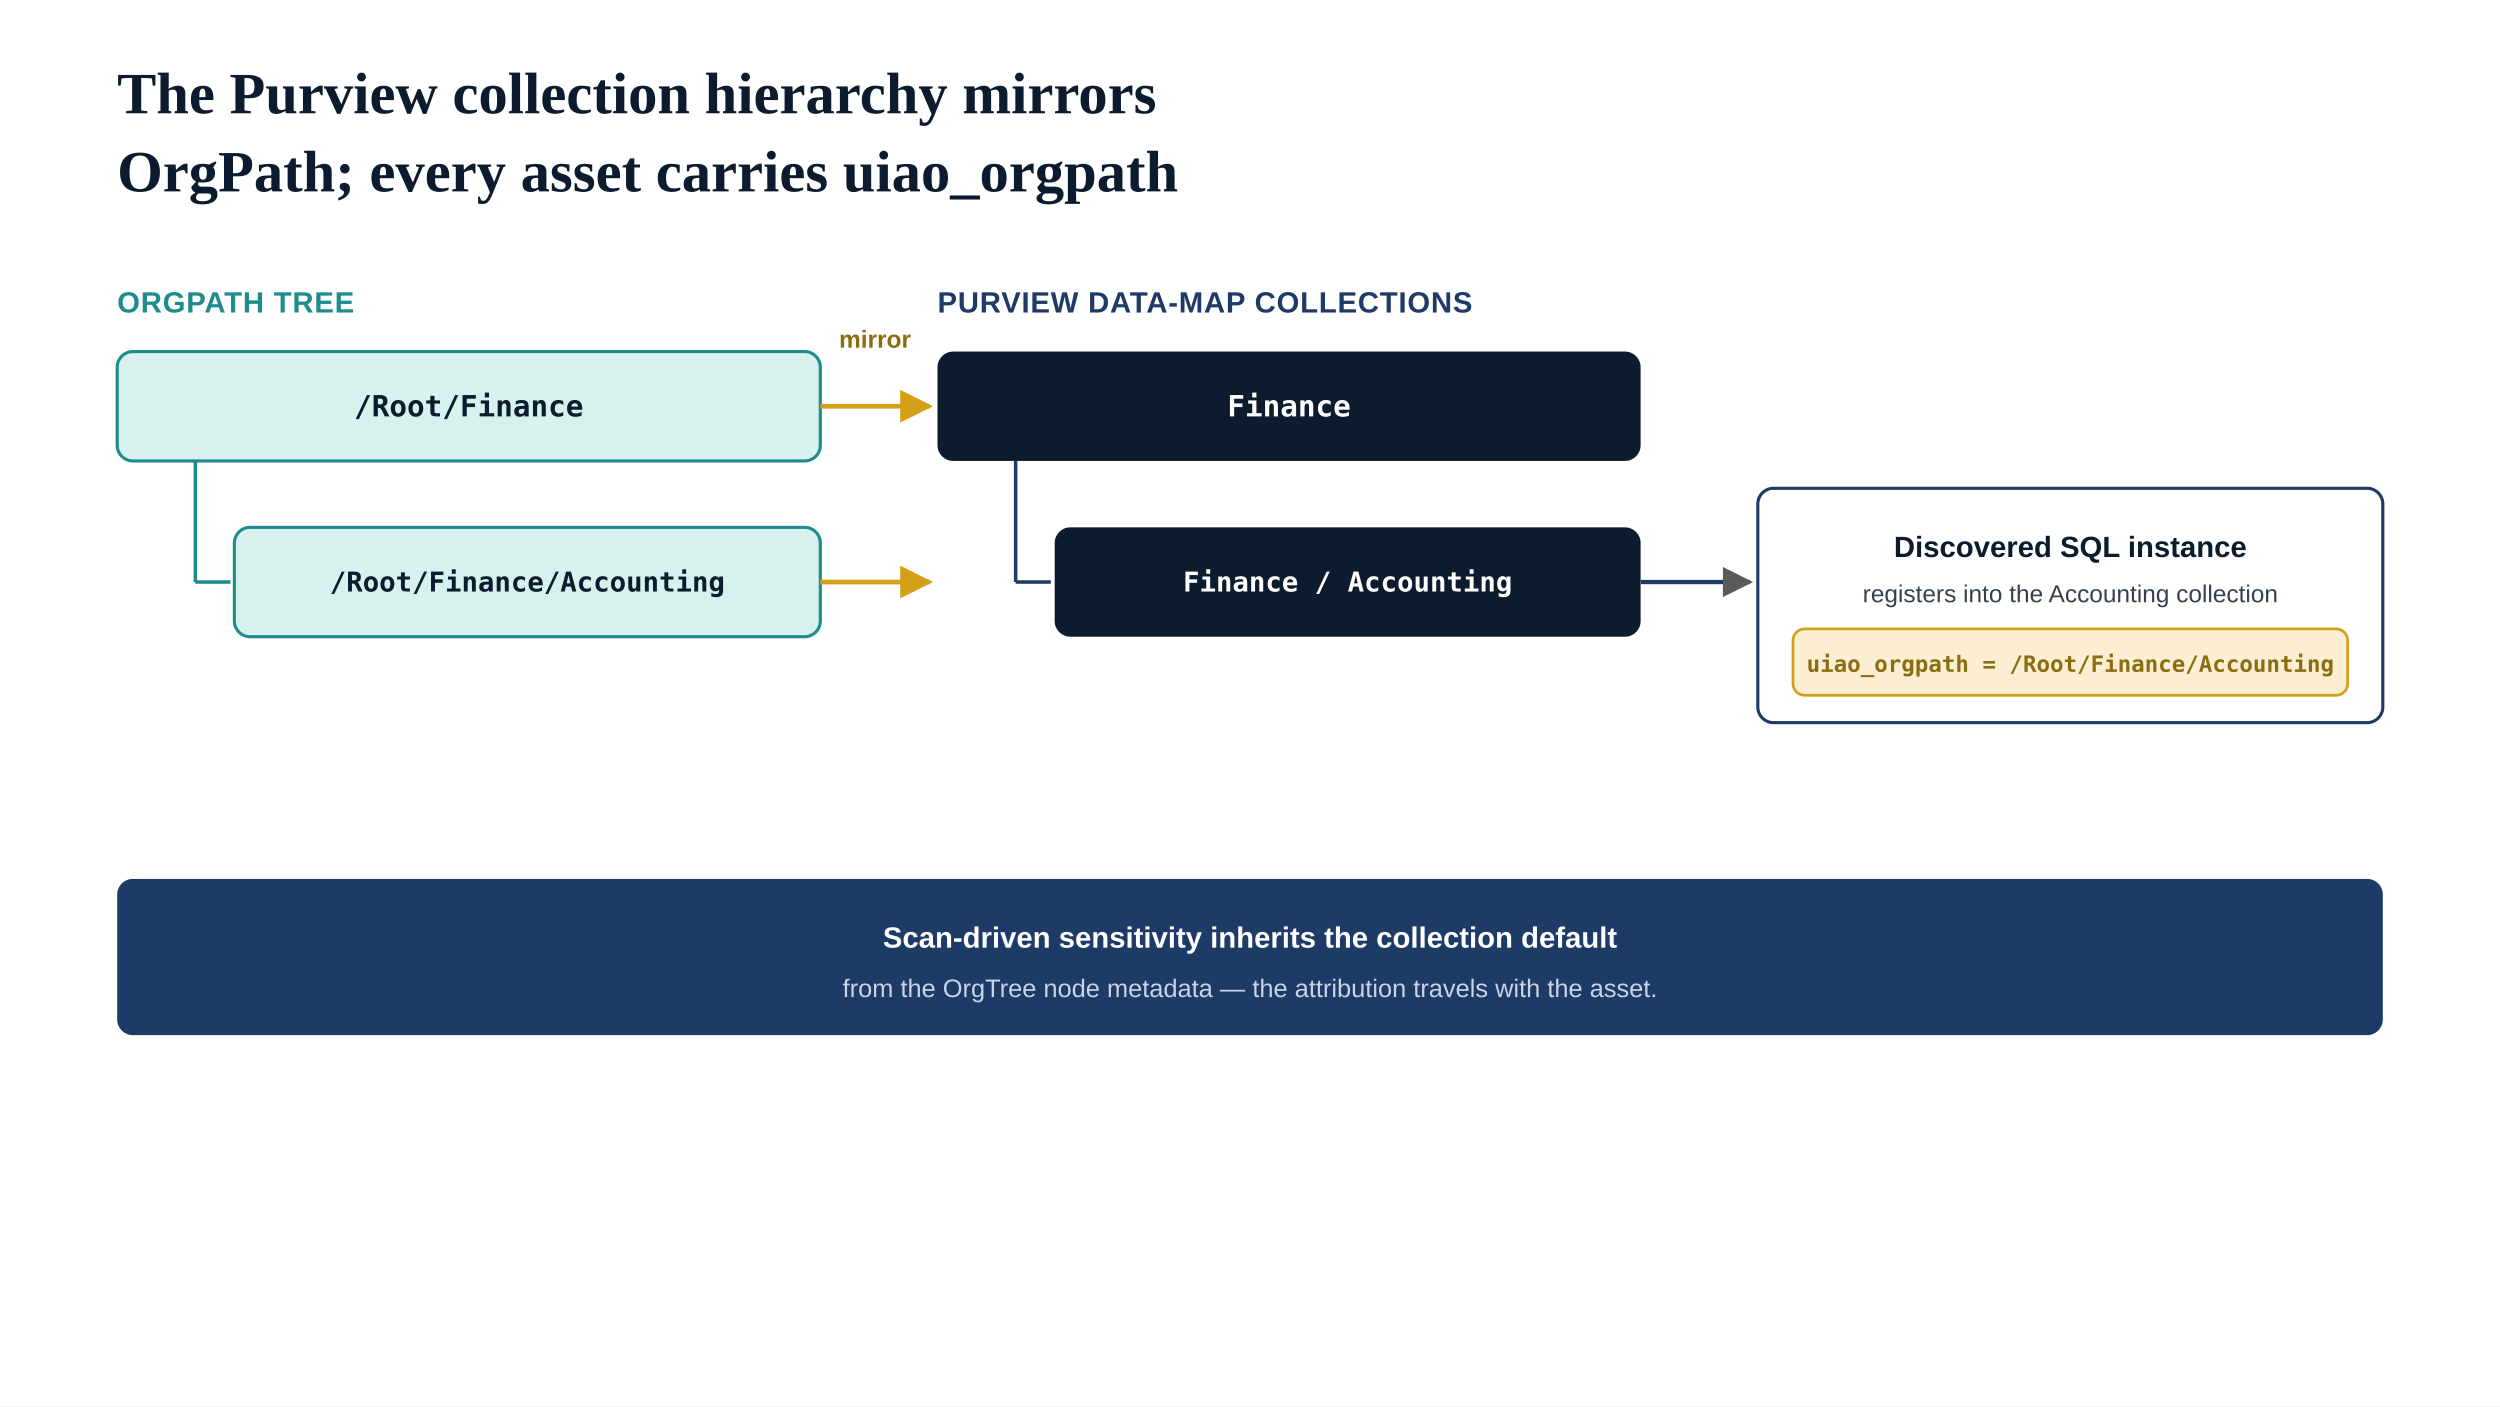
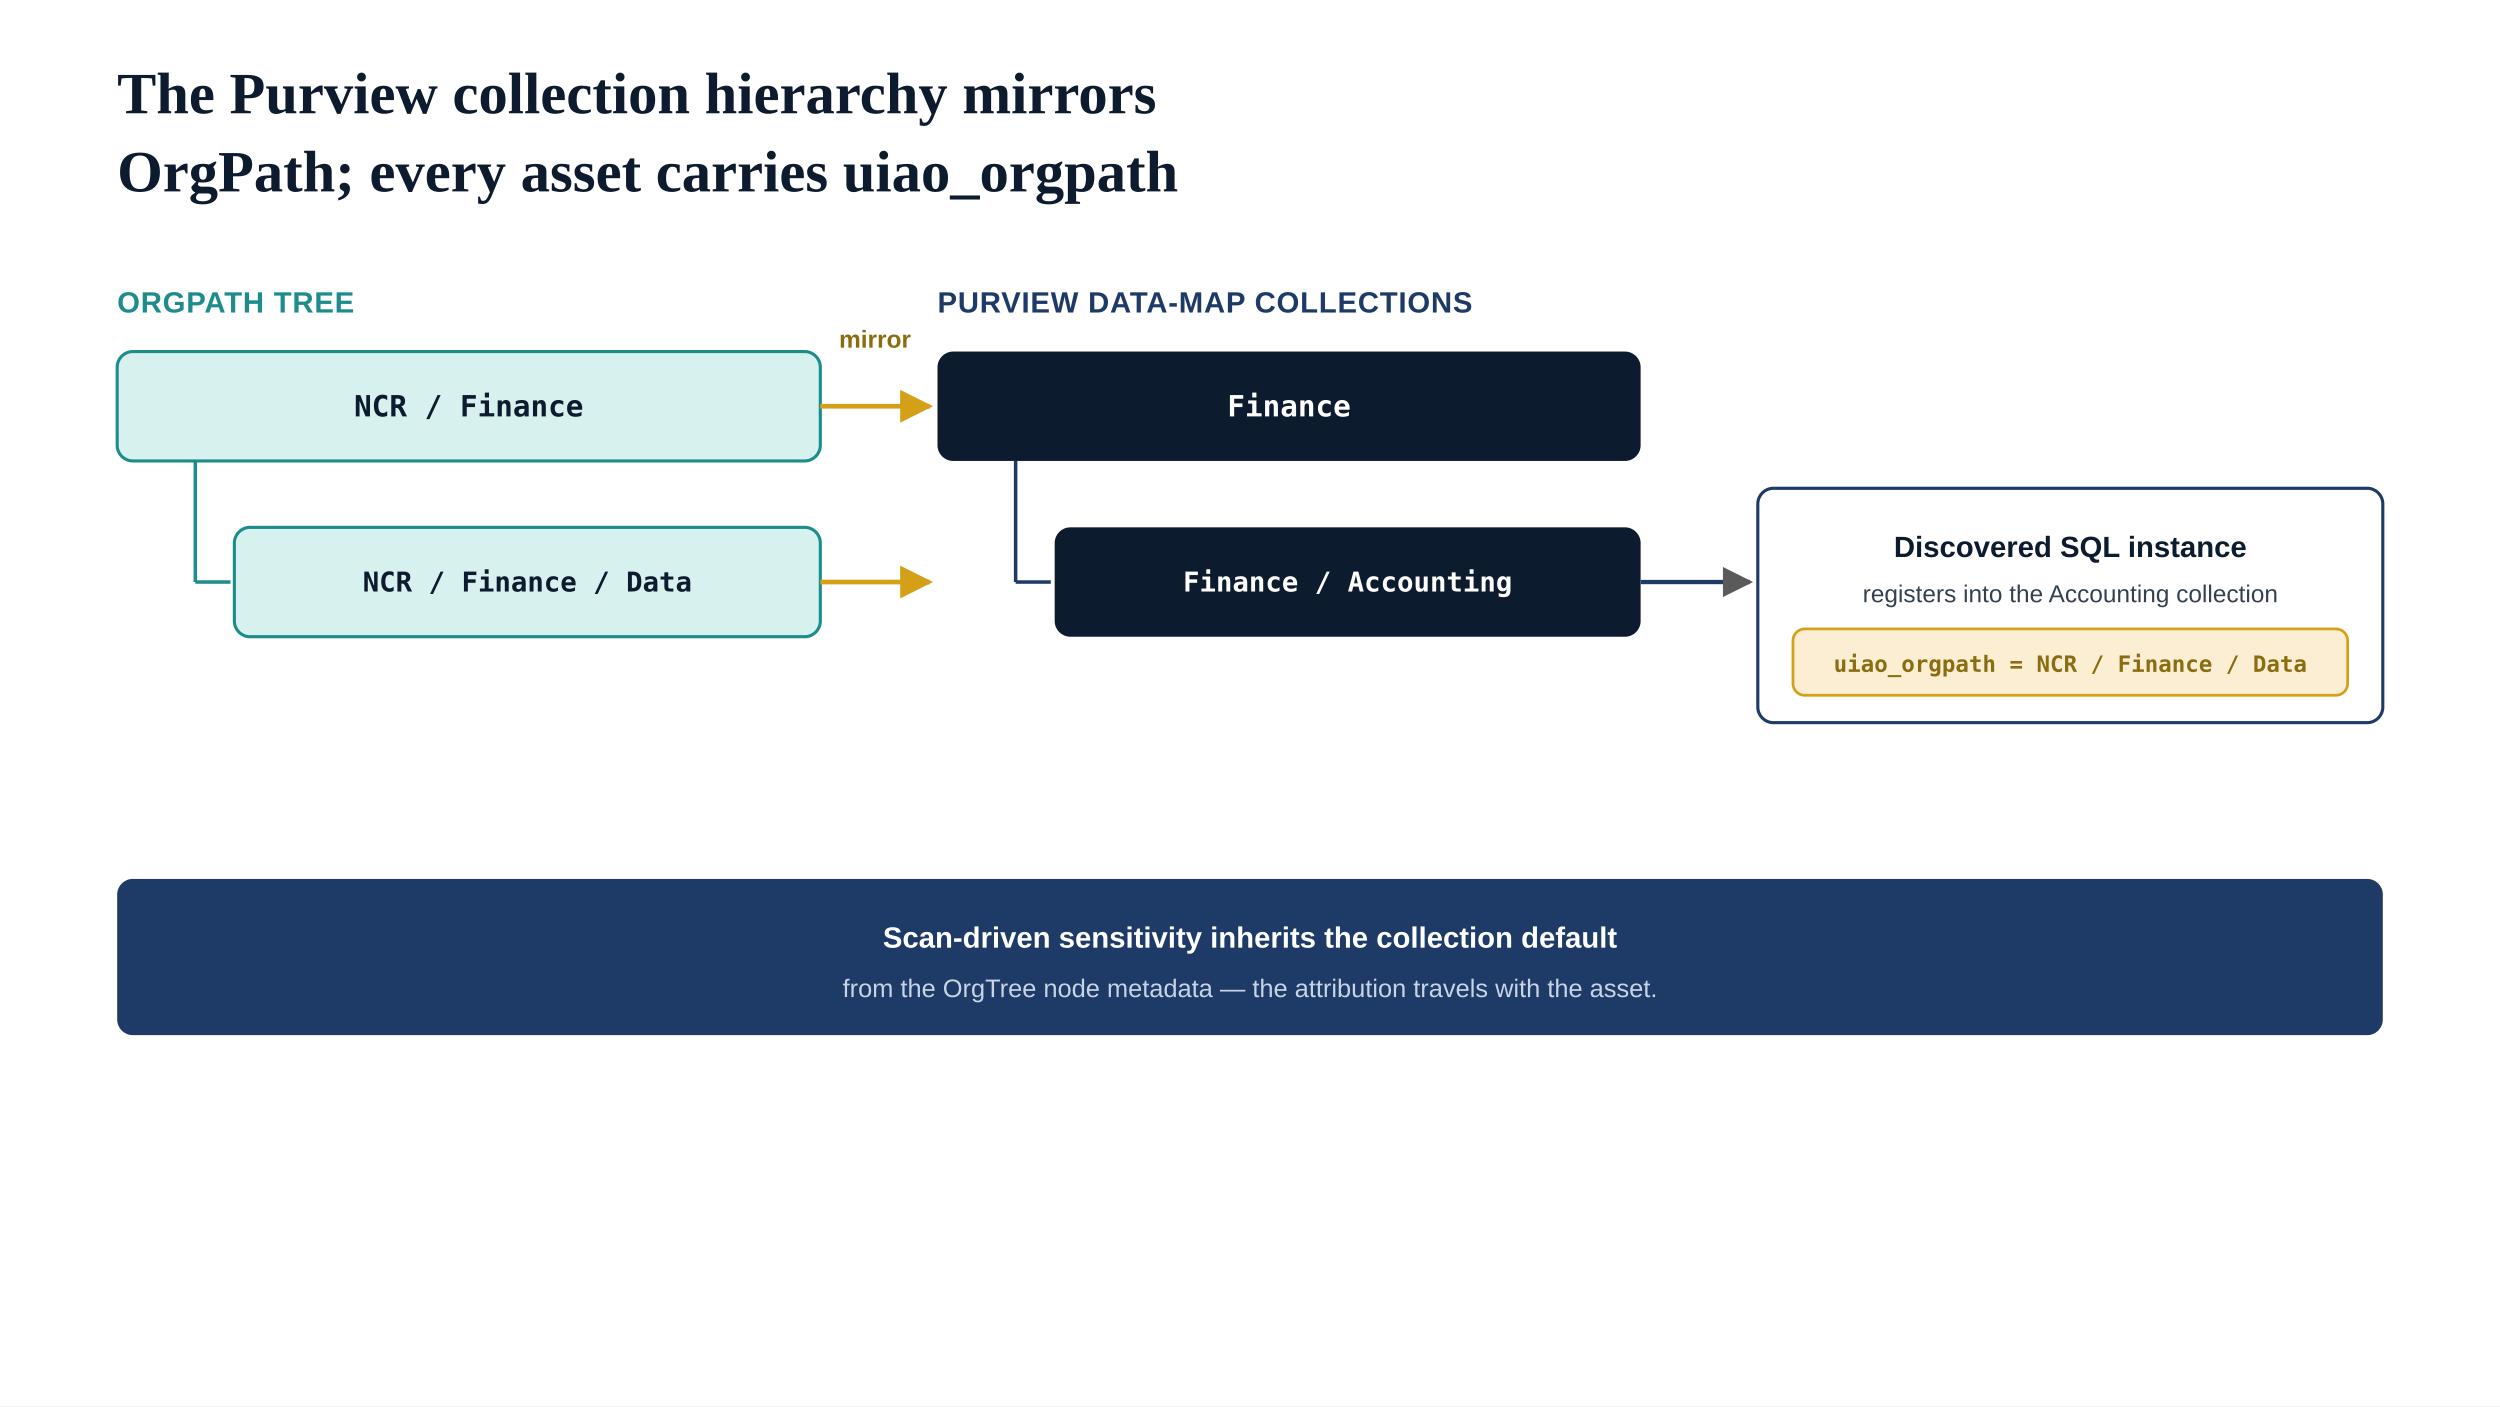
<svg xmlns="http://www.w3.org/2000/svg" viewBox="0 0 1280 720" font-family="Arial, 'Helvetica Neue', Helvetica, sans-serif">
  <rect x="0" y="0" width="1280" height="720" rx="0" fill="#FFFFFF" />
  <defs>
    <marker id="ar-grey" viewBox="0 0 10 10" refX="9" refY="5" markerWidth="7" markerHeight="7" orient="auto-start-reverse">
      <path d="M0,0 L10,5 L0,10 z" fill="#5A5A5A" />
    </marker>
    <marker id="ar-teal" viewBox="0 0 10 10" refX="9" refY="5" markerWidth="7" markerHeight="7" orient="auto-start-reverse">
      <path d="M0,0 L10,5 L0,10 z" fill="#1E8C8C" />
    </marker>
    <marker id="ar-amber" viewBox="0 0 10 10" refX="9" refY="5" markerWidth="7" markerHeight="7" orient="auto-start-reverse">
      <path d="M0,0 L10,5 L0,10 z" fill="#D4A017" />
    </marker>
  </defs>
  <text x="60" y="58" font-family="Georgia, 'Times New Roman', serif" font-size="30" font-weight="bold" fill="#0D1B2E" text-anchor="start">The Purview collection hierarchy mirrors</text>
  <text x="60" y="98" font-family="Georgia, 'Times New Roman', serif" font-size="30" font-weight="bold" fill="#0D1B2E" text-anchor="start">OrgPath; every asset carries uiao_orgpath</text>
  <text x="60" y="160" font-family="Arial, 'Helvetica Neue', Helvetica, sans-serif" font-size="15" font-weight="bold" letter-spacing="0.4" fill="#1E8C8C" text-anchor="start">ORGPATH TREE</text>
  <rect x="60" y="180" width="360" height="56" rx="8" fill="#D7F2EE" stroke="#1E8C8C" stroke-width="1.6" />
-   <text x="240" y="208" font-family="Consolas, 'DejaVu Sans Mono', monospace" font-size="15" font-weight="bold" fill="#0D1B2E" text-anchor="middle" dominant-baseline="central">/Root/Finance</text>
+   <text x="240" y="208" font-family="Consolas, 'DejaVu Sans Mono', monospace" font-size="15" font-weight="bold" fill="#0D1B2E" text-anchor="middle" dominant-baseline="central">NCR / Finance</text>
  <rect x="120" y="270" width="300" height="56" rx="8" fill="#D7F2EE" stroke="#1E8C8C" stroke-width="1.6" />
-   <text x="270" y="298" font-family="Consolas, 'DejaVu Sans Mono', monospace" font-size="14" font-weight="bold" fill="#0D1B2E" text-anchor="middle" dominant-baseline="central">/Root/Finance/Accounting</text>
+   <text x="270" y="298" font-family="Consolas, 'DejaVu Sans Mono', monospace" font-size="14" font-weight="bold" fill="#0D1B2E" text-anchor="middle" dominant-baseline="central">NCR / Finance / Data</text>
  <line x1="100" y1="236" x2="100" y2="298" stroke="#1E8C8C" stroke-width="1.8" />
  <line x1="100" y1="298" x2="118" y2="298" stroke="#1E8C8C" stroke-width="1.8" />
  <line x1="420" y1="208" x2="476" y2="208" stroke="#D4A017" stroke-width="2.4" marker-end="url(#ar-amber)" />
  <line x1="420" y1="298" x2="476" y2="298" stroke="#D4A017" stroke-width="2.4" marker-end="url(#ar-amber)" />
  <text x="448" y="178" font-family="Arial, 'Helvetica Neue', Helvetica, sans-serif" font-size="12.5" font-weight="bold" fill="#8A6D10" text-anchor="middle">mirror</text>
  <text x="480" y="160" font-family="Arial, 'Helvetica Neue', Helvetica, sans-serif" font-size="15" font-weight="bold" letter-spacing="0.4" fill="#1E3A66" text-anchor="start">PURVIEW DATA-MAP COLLECTIONS</text>
  <rect x="480" y="180" width="360" height="56" rx="8" fill="#0D1B2E" />
  <text x="660" y="208" font-family="Consolas, 'DejaVu Sans Mono', monospace" font-size="15" font-weight="bold" fill="#FFFFFF" text-anchor="middle" dominant-baseline="central">Finance</text>
  <rect x="540" y="270" width="300" height="56" rx="8" fill="#0D1B2E" />
  <text x="690" y="298" font-family="Consolas, 'DejaVu Sans Mono', monospace" font-size="14" font-weight="bold" fill="#FFFFFF" text-anchor="middle" dominant-baseline="central">Finance / Accounting</text>
  <line x1="520" y1="236" x2="520" y2="298" stroke="#1E3A66" stroke-width="1.8" />
  <line x1="520" y1="298" x2="538" y2="298" stroke="#1E3A66" stroke-width="1.8" />
  <rect x="900" y="250" width="320" height="120" rx="8" fill="#FFFFFF" stroke="#1E3A66" stroke-width="1.6" />
  <text x="1060" y="280" font-family="Arial, 'Helvetica Neue', Helvetica, sans-serif" font-size="15" font-weight="bold" fill="#0D1B2E" text-anchor="middle" dominant-baseline="central">Discovered SQL instance</text>
  <text x="1060" y="304" font-family="Arial, 'Helvetica Neue', Helvetica, sans-serif" font-size="12.5" fill="#33414F" text-anchor="middle" dominant-baseline="central">registers into the Accounting collection</text>
  <rect x="918" y="322" width="284" height="34" rx="6" fill="#FBEED2" stroke="#D4A017" stroke-width="1.4" />
-   <text x="1060" y="340" font-family="Consolas, 'DejaVu Sans Mono', monospace" font-size="11.5" font-weight="bold" fill="#8A6D10" text-anchor="middle" dominant-baseline="central">uiao_orgpath = /Root/Finance/Accounting</text>
+   <text x="1060" y="340" font-family="Consolas, 'DejaVu Sans Mono', monospace" font-size="11.5" font-weight="bold" fill="#8A6D10" text-anchor="middle" dominant-baseline="central">uiao_orgpath = NCR / Finance / Data</text>
  <line x1="840" y1="298" x2="896" y2="298" stroke="#1E3A66" stroke-width="2.2" marker-end="url(#ar-grey)" />
  <rect x="60" y="450" width="1160" height="80" rx="8" fill="#1E3A66" />
  <text x="640" y="480" font-family="Arial, 'Helvetica Neue', Helvetica, sans-serif" font-size="15" font-weight="bold" fill="#FFFFFF" text-anchor="middle" dominant-baseline="central">Scan-driven sensitivity inherits the collection default</text>
  <text x="640" y="506" font-family="Arial, 'Helvetica Neue', Helvetica, sans-serif" font-size="13" fill="#C7D4E6" text-anchor="middle" dominant-baseline="central">from the OrgTree node metadata — the attribution travels with the asset.</text>
</svg>
